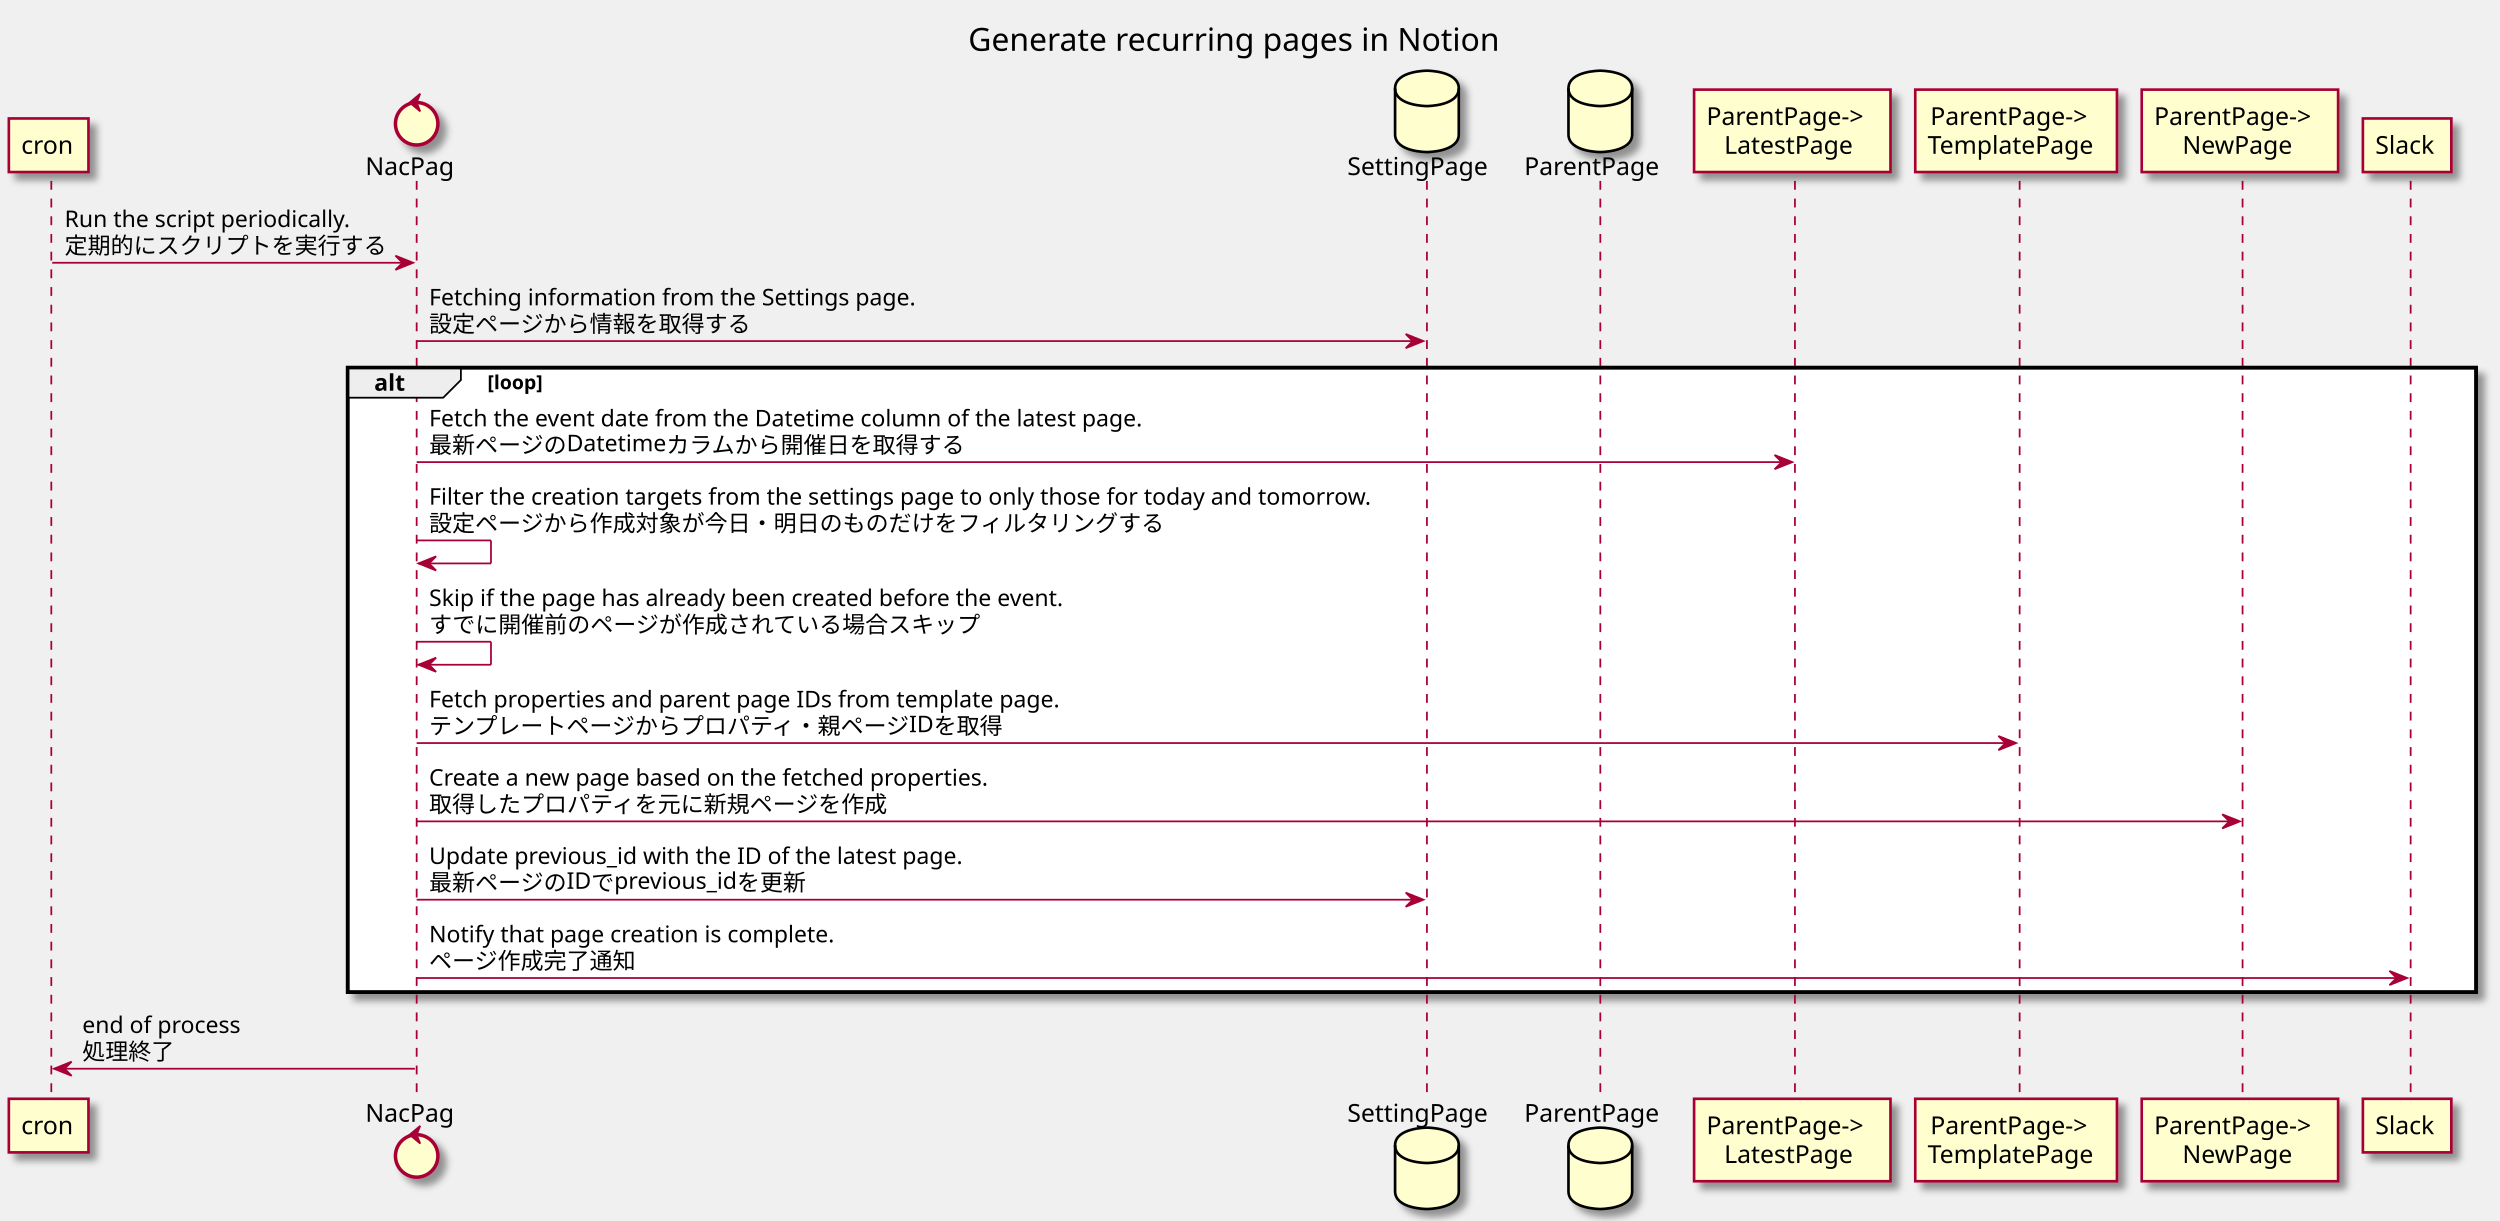
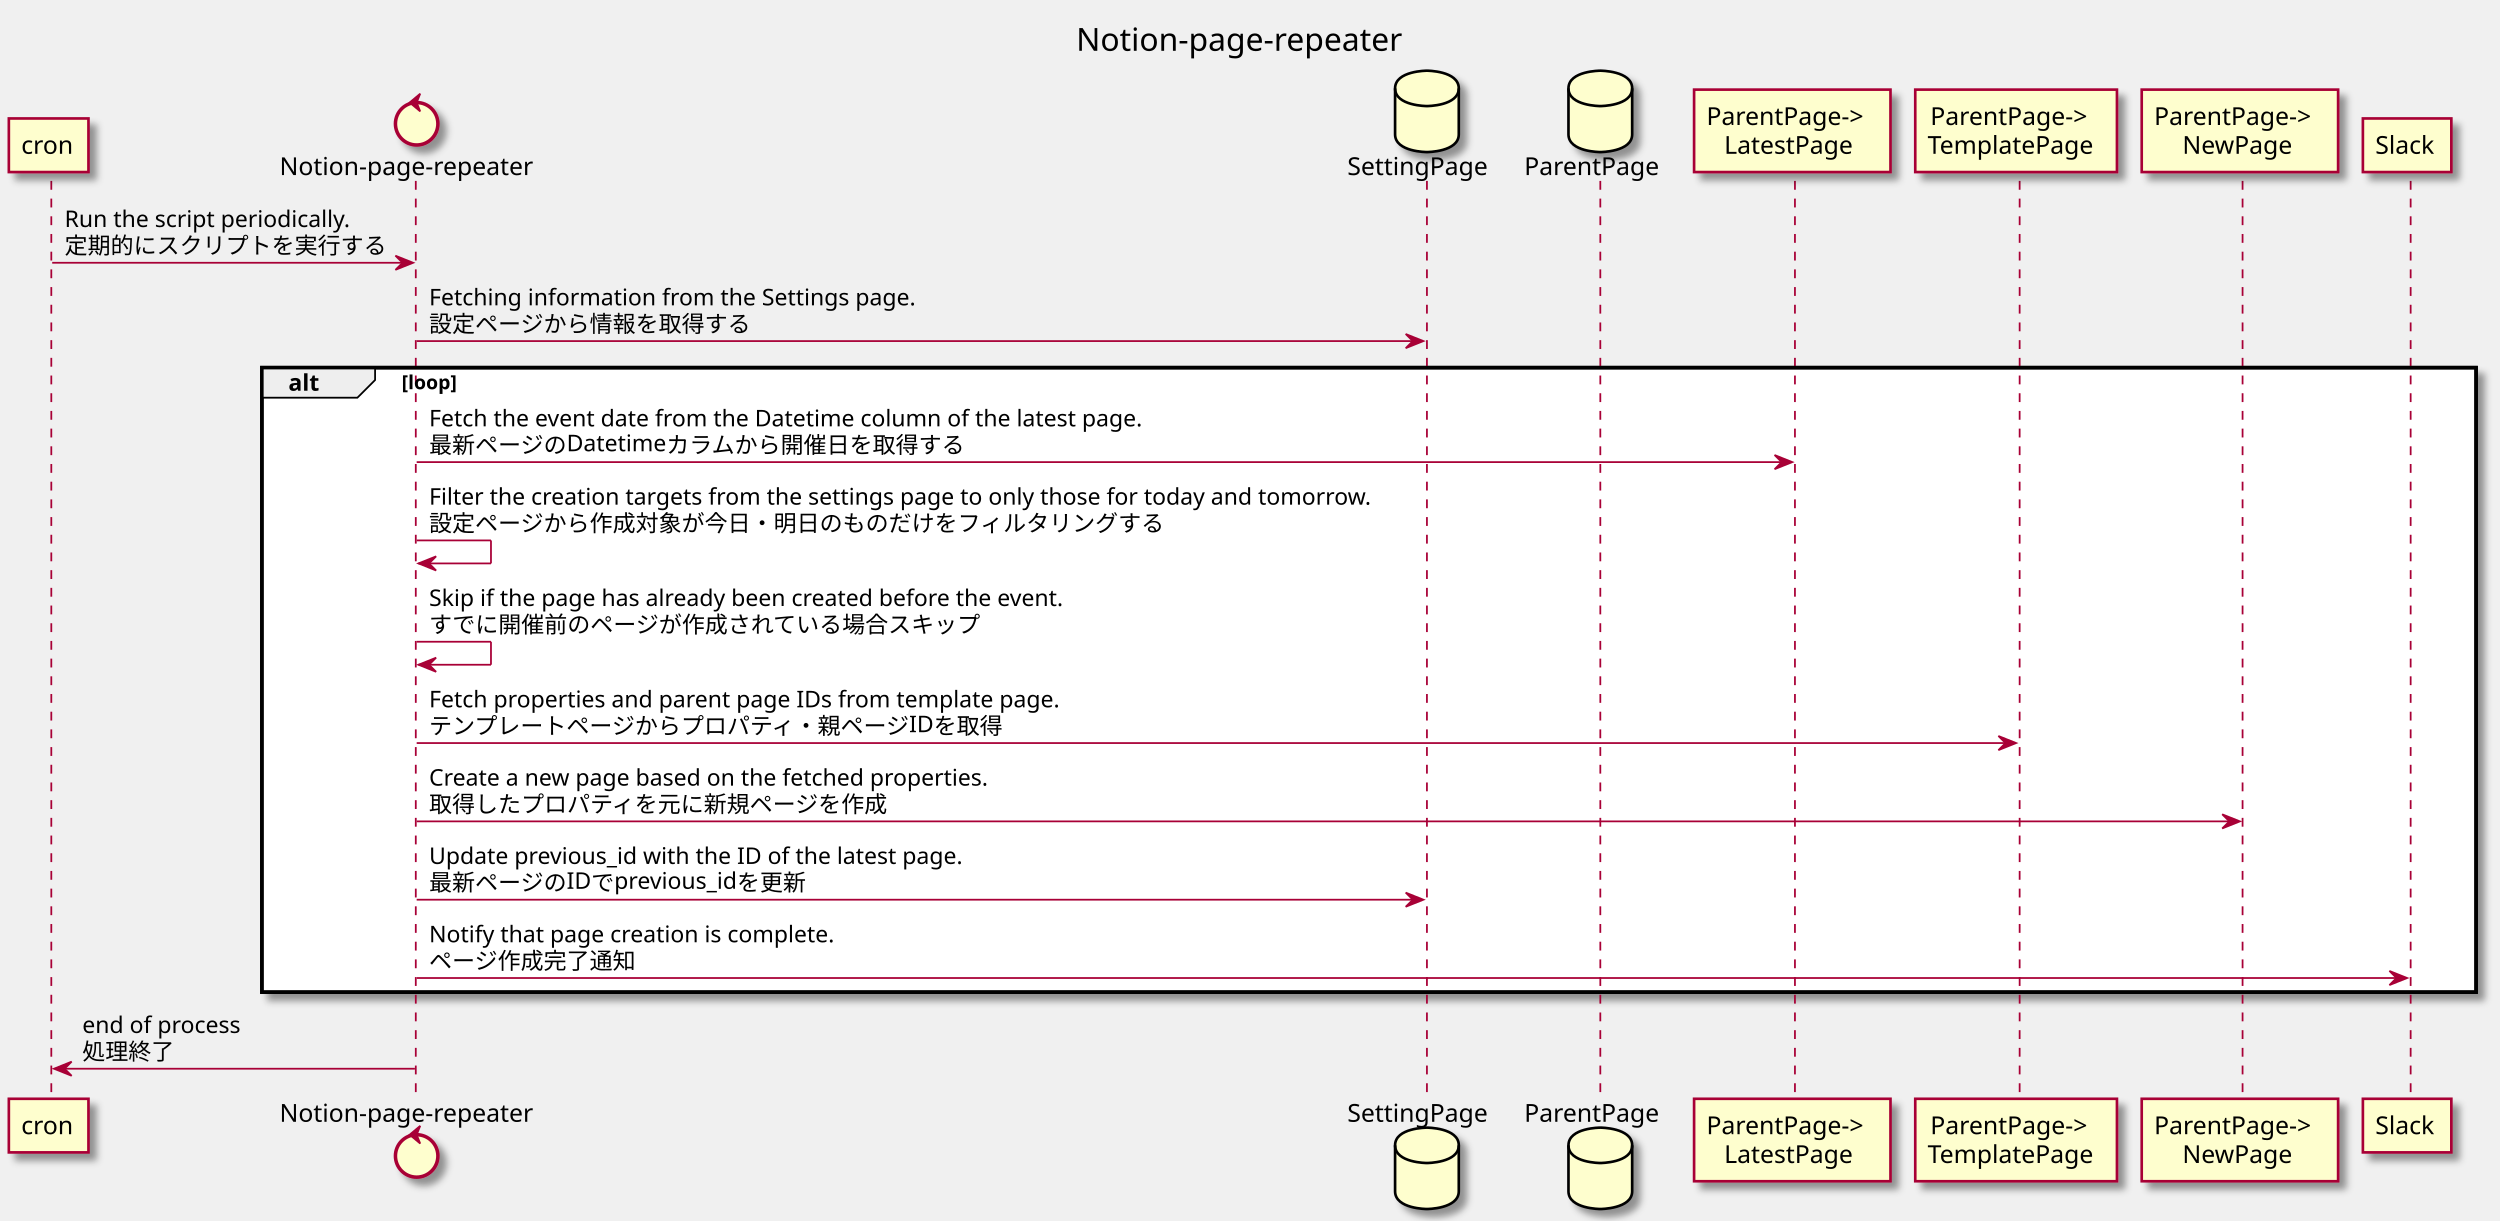
<svg xmlns="http://www.w3.org/2000/svg" contentScriptType="application/ecmascript" contentStyleType="text/css" height="690px" preserveAspectRatio="none" style="width:1413px;height:690px;background:#FFFFFF;" version="1.1" viewBox="0 0 1413 690" width="1413px" zoomAndPan="magnify">
  <defs>
-     <filter height="300%" id="f1xqiyrp1y7mn4" width="300%" x="-1" y="-1">
+     <filter height="300%" id="fbqo29148n5zg" width="300%" x="-1" y="-1">
      <feGaussianBlur result="blurOut" stdDeviation="2.0" />
      <feColorMatrix in="blurOut" result="blurOut2" type="matrix" values="0 0 0 0 0 0 0 0 0 0 0 0 0 0 0 0 0 0 .4 0" />
      <feOffset dx="4.0" dy="4.0" in="blurOut2" result="blurOut3" />
      <feBlend in="SourceGraphic" in2="blurOut3" mode="normal" />
    </filter>
  </defs>
  <g>
-     <text fill="#000000" font-family="sans-serif" font-size="18" lengthAdjust="spacing" textLength="315" x="547.25" y="28.708">Generate recurring pages in Notion</text>
-     <rect fill="#FFFFFF" filter="url(#f1xqiyrp1y7mn4)" height="352.992" style="stroke:#000000;stroke-width:2.0;" width="1203" x="196.5" y="207.781" />
+     <text fill="#000000" font-family="sans-serif" font-size="18" lengthAdjust="spacing" textLength="193" x="608.25" y="28.708">Notion-page-repeater</text>
+     <rect fill="#FFFFFF" filter="url(#fbqo29148n5zg)" height="352.992" style="stroke:#000000;stroke-width:2.0;" width="1251.5" x="148" y="207.781" />
    <line style="stroke:#A80036;stroke-width:1.0;stroke-dasharray:5.0,5.0;" x1="29" x2="29" y1="102.25" y2="622.039" />
-     <line style="stroke:#A80036;stroke-width:1.0;stroke-dasharray:5.0,5.0;" x1="235.5" x2="235.5" y1="102.25" y2="622.039" />
+     <line style="stroke:#A80036;stroke-width:1.0;stroke-dasharray:5.0,5.0;" x1="235" x2="235" y1="102.25" y2="622.039" />
    <line style="stroke:#A80036;stroke-width:1.0;stroke-dasharray:5.0,5.0;" x1="806.5" x2="806.5" y1="102.25" y2="622.039" />
    <line style="stroke:#A80036;stroke-width:1.0;stroke-dasharray:5.0,5.0;" x1="904.5" x2="904.5" y1="102.25" y2="622.039" />
    <line style="stroke:#A80036;stroke-width:1.0;stroke-dasharray:5.0,5.0;" x1="1014.5" x2="1014.5" y1="102.25" y2="622.039" />
    <line style="stroke:#A80036;stroke-width:1.0;stroke-dasharray:5.0,5.0;" x1="1141.5" x2="1141.5" y1="102.25" y2="622.039" />
    <line style="stroke:#A80036;stroke-width:1.0;stroke-dasharray:5.0,5.0;" x1="1267.5" x2="1267.5" y1="102.25" y2="622.039" />
    <line style="stroke:#A80036;stroke-width:1.0;stroke-dasharray:5.0,5.0;" x1="1362.5" x2="1362.5" y1="102.25" y2="622.039" />
-     <rect fill="#FEFECE" filter="url(#f1xqiyrp1y7mn4)" height="30.297" style="stroke:#A80036;stroke-width:1.5;" width="45" x="5" y="66.953" />
+     <rect fill="#FEFECE" filter="url(#fbqo29148n5zg)" height="30.297" style="stroke:#A80036;stroke-width:1.5;" width="45" x="5" y="66.953" />
    <text fill="#000000" font-family="sans-serif" font-size="14" lengthAdjust="spacing" textLength="31" x="12" y="86.948">cron</text>
-     <rect fill="#FEFECE" filter="url(#f1xqiyrp1y7mn4)" height="30.297" style="stroke:#A80036;stroke-width:1.5;" width="45" x="5" y="621.039" />
+     <rect fill="#FEFECE" filter="url(#fbqo29148n5zg)" height="30.297" style="stroke:#A80036;stroke-width:1.5;" width="45" x="5" y="621.039" />
    <text fill="#000000" font-family="sans-serif" font-size="14" lengthAdjust="spacing" textLength="31" x="12" y="641.034">cron</text>
-     <text fill="#000000" font-family="sans-serif" font-size="14" lengthAdjust="spacing" textLength="52" x="206.5" y="98.948">NacPag</text>
-     <ellipse cx="235.5" cy="69.953" fill="#FEFECE" filter="url(#f1xqiyrp1y7mn4)" rx="12" ry="12" style="stroke:#A80036;stroke-width:2.0;" />
+     <text fill="#000000" font-family="sans-serif" font-size="14" lengthAdjust="spacing" textLength="149" x="158" y="98.948">Notion-page-repeater</text>
+     <ellipse cx="235.5" cy="69.953" fill="#FEFECE" filter="url(#fbqo29148n5zg)" rx="12" ry="12" style="stroke:#A80036;stroke-width:2.0;" />
    <polygon fill="#A80036" points="231.5,57.953,237.5,52.953,235.5,57.953,237.5,62.953,231.5,57.953" style="stroke:#A80036;stroke-width:1.0;" />
-     <text fill="#000000" font-family="sans-serif" font-size="14" lengthAdjust="spacing" textLength="52" x="206.5" y="634.034">NacPag</text>
-     <ellipse cx="235.5" cy="653.336" fill="#FEFECE" filter="url(#f1xqiyrp1y7mn4)" rx="12" ry="12" style="stroke:#A80036;stroke-width:2.0;" />
+     <text fill="#000000" font-family="sans-serif" font-size="14" lengthAdjust="spacing" textLength="149" x="158" y="634.034">Notion-page-repeater</text>
+     <ellipse cx="235.5" cy="653.336" fill="#FEFECE" filter="url(#fbqo29148n5zg)" rx="12" ry="12" style="stroke:#A80036;stroke-width:2.0;" />
    <polygon fill="#A80036" points="231.5,641.336,237.5,636.336,235.5,641.336,237.5,646.336,231.5,641.336" style="stroke:#A80036;stroke-width:1.0;" />
    <text fill="#000000" font-family="sans-serif" font-size="14" lengthAdjust="spacing" textLength="84" x="761.5" y="98.948">SettingPage</text>
-     <path d="M788.5,49.953 C788.5,39.953 806.5,39.953 806.5,39.953 C806.5,39.953 824.5,39.953 824.5,49.953 L824.5,75.953 C824.5,85.953 806.5,85.953 806.5,85.953 C806.5,85.953 788.5,85.953 788.5,75.953 L788.5,49.953 " fill="#FEFECE" filter="url(#f1xqiyrp1y7mn4)" style="stroke:#000000;stroke-width:1.5;" />
+     <path d="M788.5,49.953 C788.5,39.953 806.5,39.953 806.5,39.953 C806.5,39.953 824.5,39.953 824.5,49.953 L824.5,75.953 C824.5,85.953 806.5,85.953 806.5,85.953 C806.5,85.953 788.5,85.953 788.5,75.953 L788.5,49.953 " fill="#FEFECE" filter="url(#fbqo29148n5zg)" style="stroke:#000000;stroke-width:1.5;" />
    <path d="M788.5,49.953 C788.5,59.953 806.5,59.953 806.5,59.953 C806.5,59.953 824.5,59.953 824.5,49.953 " fill="none" style="stroke:#000000;stroke-width:1.5;" />
    <text fill="#000000" font-family="sans-serif" font-size="14" lengthAdjust="spacing" textLength="84" x="761.5" y="634.034">SettingPage</text>
-     <path d="M788.5,647.336 C788.5,637.336 806.5,637.336 806.5,637.336 C806.5,637.336 824.5,637.336 824.5,647.336 L824.5,673.336 C824.5,683.336 806.5,683.336 806.5,683.336 C806.5,683.336 788.5,683.336 788.5,673.336 L788.5,647.336 " fill="#FEFECE" filter="url(#f1xqiyrp1y7mn4)" style="stroke:#000000;stroke-width:1.5;" />
+     <path d="M788.5,647.336 C788.5,637.336 806.5,637.336 806.5,637.336 C806.5,637.336 824.5,637.336 824.5,647.336 L824.5,673.336 C824.5,683.336 806.5,683.336 806.5,683.336 C806.5,683.336 788.5,683.336 788.5,673.336 L788.5,647.336 " fill="#FEFECE" filter="url(#fbqo29148n5zg)" style="stroke:#000000;stroke-width:1.5;" />
    <path d="M788.5,647.336 C788.5,657.336 806.5,657.336 806.5,657.336 C806.5,657.336 824.5,657.336 824.5,647.336 " fill="none" style="stroke:#000000;stroke-width:1.5;" />
    <text fill="#000000" font-family="sans-serif" font-size="14" lengthAdjust="spacing" textLength="80" x="861.5" y="98.948">ParentPage</text>
-     <path d="M886.5,49.953 C886.5,39.953 904.5,39.953 904.5,39.953 C904.5,39.953 922.5,39.953 922.5,49.953 L922.5,75.953 C922.5,85.953 904.5,85.953 904.5,85.953 C904.5,85.953 886.5,85.953 886.5,75.953 L886.5,49.953 " fill="#FEFECE" filter="url(#f1xqiyrp1y7mn4)" style="stroke:#000000;stroke-width:1.5;" />
+     <path d="M886.5,49.953 C886.5,39.953 904.5,39.953 904.5,39.953 C904.5,39.953 922.5,39.953 922.5,49.953 L922.5,75.953 C922.5,85.953 904.5,85.953 904.5,85.953 C904.5,85.953 886.5,85.953 886.5,75.953 L886.5,49.953 " fill="#FEFECE" filter="url(#fbqo29148n5zg)" style="stroke:#000000;stroke-width:1.5;" />
    <path d="M886.5,49.953 C886.5,59.953 904.5,59.953 904.5,59.953 C904.5,59.953 922.5,59.953 922.5,49.953 " fill="none" style="stroke:#000000;stroke-width:1.5;" />
    <text fill="#000000" font-family="sans-serif" font-size="14" lengthAdjust="spacing" textLength="80" x="861.5" y="634.034">ParentPage</text>
-     <path d="M886.5,647.336 C886.5,637.336 904.5,637.336 904.5,637.336 C904.5,637.336 922.5,637.336 922.5,647.336 L922.5,673.336 C922.5,683.336 904.5,683.336 904.5,683.336 C904.5,683.336 886.5,683.336 886.5,673.336 L886.5,647.336 " fill="#FEFECE" filter="url(#f1xqiyrp1y7mn4)" style="stroke:#000000;stroke-width:1.5;" />
+     <path d="M886.5,647.336 C886.5,637.336 904.5,637.336 904.5,637.336 C904.5,637.336 922.5,637.336 922.5,647.336 L922.5,673.336 C922.5,683.336 904.5,683.336 904.5,683.336 C904.5,683.336 886.5,683.336 886.5,673.336 L886.5,647.336 " fill="#FEFECE" filter="url(#fbqo29148n5zg)" style="stroke:#000000;stroke-width:1.5;" />
    <path d="M886.5,647.336 C886.5,657.336 904.5,657.336 904.5,657.336 C904.5,657.336 922.5,657.336 922.5,647.336 " fill="none" style="stroke:#000000;stroke-width:1.5;" />
-     <rect fill="#FEFECE" filter="url(#f1xqiyrp1y7mn4)" height="46.594" style="stroke:#A80036;stroke-width:1.5;" width="111" x="957.5" y="50.656" />
+     <rect fill="#FEFECE" filter="url(#fbqo29148n5zg)" height="46.594" style="stroke:#A80036;stroke-width:1.5;" width="111" x="957.5" y="50.656" />
    <text fill="#000000" font-family="sans-serif" font-size="14" lengthAdjust="spacing" textLength="97" x="964.5" y="70.651">ParentPage-&gt;</text>
    <text fill="#000000" font-family="sans-serif" font-size="14" lengthAdjust="spacing" textLength="77" x="974.5" y="86.948">LatestPage</text>
-     <rect fill="#FEFECE" filter="url(#f1xqiyrp1y7mn4)" height="46.594" style="stroke:#A80036;stroke-width:1.5;" width="111" x="957.5" y="621.039" />
+     <rect fill="#FEFECE" filter="url(#fbqo29148n5zg)" height="46.594" style="stroke:#A80036;stroke-width:1.5;" width="111" x="957.5" y="621.039" />
    <text fill="#000000" font-family="sans-serif" font-size="14" lengthAdjust="spacing" textLength="97" x="964.5" y="641.034">ParentPage-&gt;</text>
    <text fill="#000000" font-family="sans-serif" font-size="14" lengthAdjust="spacing" textLength="77" x="974.5" y="657.331">LatestPage</text>
-     <rect fill="#FEFECE" filter="url(#f1xqiyrp1y7mn4)" height="46.594" style="stroke:#A80036;stroke-width:1.5;" width="114" x="1082.5" y="50.656" />
+     <rect fill="#FEFECE" filter="url(#fbqo29148n5zg)" height="46.594" style="stroke:#A80036;stroke-width:1.5;" width="114" x="1082.5" y="50.656" />
    <text fill="#000000" font-family="sans-serif" font-size="14" lengthAdjust="spacing" textLength="97" x="1091" y="70.651">ParentPage-&gt;</text>
    <text fill="#000000" font-family="sans-serif" font-size="14" lengthAdjust="spacing" textLength="100" x="1089.5" y="86.948">TemplatePage</text>
-     <rect fill="#FEFECE" filter="url(#f1xqiyrp1y7mn4)" height="46.594" style="stroke:#A80036;stroke-width:1.5;" width="114" x="1082.5" y="621.039" />
+     <rect fill="#FEFECE" filter="url(#fbqo29148n5zg)" height="46.594" style="stroke:#A80036;stroke-width:1.5;" width="114" x="1082.5" y="621.039" />
    <text fill="#000000" font-family="sans-serif" font-size="14" lengthAdjust="spacing" textLength="97" x="1091" y="641.034">ParentPage-&gt;</text>
    <text fill="#000000" font-family="sans-serif" font-size="14" lengthAdjust="spacing" textLength="100" x="1089.5" y="657.331">TemplatePage</text>
-     <rect fill="#FEFECE" filter="url(#f1xqiyrp1y7mn4)" height="46.594" style="stroke:#A80036;stroke-width:1.5;" width="111" x="1210.5" y="50.656" />
+     <rect fill="#FEFECE" filter="url(#fbqo29148n5zg)" height="46.594" style="stroke:#A80036;stroke-width:1.5;" width="111" x="1210.5" y="50.656" />
    <text fill="#000000" font-family="sans-serif" font-size="14" lengthAdjust="spacing" textLength="97" x="1217.5" y="70.651">ParentPage-&gt;</text>
    <text fill="#000000" font-family="sans-serif" font-size="14" lengthAdjust="spacing" textLength="65" x="1233.5" y="86.948">NewPage</text>
-     <rect fill="#FEFECE" filter="url(#f1xqiyrp1y7mn4)" height="46.594" style="stroke:#A80036;stroke-width:1.5;" width="111" x="1210.5" y="621.039" />
+     <rect fill="#FEFECE" filter="url(#fbqo29148n5zg)" height="46.594" style="stroke:#A80036;stroke-width:1.5;" width="111" x="1210.5" y="621.039" />
    <text fill="#000000" font-family="sans-serif" font-size="14" lengthAdjust="spacing" textLength="97" x="1217.5" y="641.034">ParentPage-&gt;</text>
    <text fill="#000000" font-family="sans-serif" font-size="14" lengthAdjust="spacing" textLength="65" x="1233.5" y="657.331">NewPage</text>
-     <rect fill="#FEFECE" filter="url(#f1xqiyrp1y7mn4)" height="30.297" style="stroke:#A80036;stroke-width:1.5;" width="50" x="1335.5" y="66.953" />
+     <rect fill="#FEFECE" filter="url(#fbqo29148n5zg)" height="30.297" style="stroke:#A80036;stroke-width:1.5;" width="50" x="1335.5" y="66.953" />
    <text fill="#000000" font-family="sans-serif" font-size="14" lengthAdjust="spacing" textLength="36" x="1342.5" y="86.948">Slack</text>
-     <rect fill="#FEFECE" filter="url(#f1xqiyrp1y7mn4)" height="30.297" style="stroke:#A80036;stroke-width:1.5;" width="50" x="1335.5" y="621.039" />
+     <rect fill="#FEFECE" filter="url(#fbqo29148n5zg)" height="30.297" style="stroke:#A80036;stroke-width:1.5;" width="50" x="1335.5" y="621.039" />
    <text fill="#000000" font-family="sans-serif" font-size="14" lengthAdjust="spacing" textLength="36" x="1342.5" y="641.034">Slack</text>
    <polygon fill="#A80036" points="223.5,144.516,233.5,148.516,223.5,152.516,227.5,148.516" style="stroke:#A80036;stroke-width:1.0;" />
    <line style="stroke:#A80036;stroke-width:1.0;" x1="29.5" x2="229.5" y1="148.516" y2="148.516" />
    <text fill="#000000" font-family="sans-serif" font-size="13" lengthAdjust="spacing" textLength="167" x="36.5" y="128.317">Run the script periodically.</text>
    <text fill="#000000" font-family="sans-serif" font-size="13" lengthAdjust="spacing" textLength="182" x="36.5" y="143.45">定期的にスクリプトを実行する</text>
    <polygon fill="#A80036" points="794.5,188.781,804.5,192.781,794.5,196.781,798.5,192.781" style="stroke:#A80036;stroke-width:1.0;" />
    <line style="stroke:#A80036;stroke-width:1.0;" x1="235.5" x2="800.5" y1="192.781" y2="192.781" />
    <text fill="#000000" font-family="sans-serif" font-size="13" lengthAdjust="spacing" textLength="287" x="242.5" y="172.583">Fetching information from the Settings page.</text>
    <text fill="#000000" font-family="sans-serif" font-size="13" lengthAdjust="spacing" textLength="182" x="242.5" y="187.715">設定ページから情報を取得する</text>
-     <path d="M196.5,207.781 L260.5,207.781 L260.5,214.781 L250.5,224.781 L196.5,224.781 L196.5,207.781 " fill="#EEEEEE" style="stroke:#000000;stroke-width:1.0;" />
-     <rect fill="none" height="352.992" style="stroke:#000000;stroke-width:2.0;" width="1203" x="196.5" y="207.781" />
-     <text fill="#000000" font-family="sans-serif" font-size="13" font-weight="bold" lengthAdjust="spacing" textLength="19" x="211.5" y="220.848">alt</text>
-     <text fill="#000000" font-family="sans-serif" font-size="11" font-weight="bold" lengthAdjust="spacing" textLength="38" x="275.5" y="219.992">[loop]</text>
+     <path d="M148,207.781 L212,207.781 L212,214.781 L202,224.781 L148,224.781 L148,207.781 " fill="#EEEEEE" style="stroke:#000000;stroke-width:1.0;" />
+     <rect fill="none" height="352.992" style="stroke:#000000;stroke-width:2.0;" width="1251.5" x="148" y="207.781" />
+     <text fill="#000000" font-family="sans-serif" font-size="13" font-weight="bold" lengthAdjust="spacing" textLength="19" x="163" y="220.848">alt</text>
+     <text fill="#000000" font-family="sans-serif" font-size="11" font-weight="bold" lengthAdjust="spacing" textLength="38" x="227" y="219.992">[loop]</text>
    <polygon fill="#A80036" points="1003,257.18,1013,261.18,1003,265.18,1007,261.18" style="stroke:#A80036;stroke-width:1.0;" />
    <line style="stroke:#A80036;stroke-width:1.0;" x1="235.5" x2="1009" y1="261.18" y2="261.18" />
    <text fill="#000000" font-family="sans-serif" font-size="13" lengthAdjust="spacing" textLength="428" x="242.5" y="240.981">Fetch the event date from the Datetime column of the latest page.</text>
    <text fill="#000000" font-family="sans-serif" font-size="13" lengthAdjust="spacing" textLength="307" x="242.5" y="256.114">最新ページのDatetimeカラムから開催日を取得する</text>
    <line style="stroke:#A80036;stroke-width:1.0;" x1="235.5" x2="277.5" y1="305.445" y2="305.445" />
    <line style="stroke:#A80036;stroke-width:1.0;" x1="277.5" x2="277.5" y1="305.445" y2="318.445" />
    <line style="stroke:#A80036;stroke-width:1.0;" x1="236.5" x2="277.5" y1="318.445" y2="318.445" />
    <polygon fill="#A80036" points="246.5,314.445,236.5,318.445,246.5,322.445,242.5,318.445" style="stroke:#A80036;stroke-width:1.0;" />
    <text fill="#000000" font-family="sans-serif" font-size="13" lengthAdjust="spacing" textLength="557" x="242.5" y="285.247">Filter the creation targets from the settings page to only those for today and tomorrow.</text>
    <text fill="#000000" font-family="sans-serif" font-size="13" lengthAdjust="spacing" textLength="416" x="242.5" y="300.379">設定ページから作成対象が今日・明日のものだけをフィルタリングする</text>
    <line style="stroke:#A80036;stroke-width:1.0;" x1="235.5" x2="277.5" y1="362.711" y2="362.711" />
    <line style="stroke:#A80036;stroke-width:1.0;" x1="277.5" x2="277.5" y1="362.711" y2="375.711" />
    <line style="stroke:#A80036;stroke-width:1.0;" x1="236.5" x2="277.5" y1="375.711" y2="375.711" />
    <polygon fill="#A80036" points="246.5,371.711,236.5,375.711,246.5,379.711,242.5,375.711" style="stroke:#A80036;stroke-width:1.0;" />
    <text fill="#000000" font-family="sans-serif" font-size="13" lengthAdjust="spacing" textLength="380" x="242.5" y="342.512">Skip if the page has already been created before the event.</text>
    <text fill="#000000" font-family="sans-serif" font-size="13" lengthAdjust="spacing" textLength="312" x="242.5" y="357.645">すでに開催前のページが作成されている場合スキップ</text>
    <polygon fill="#A80036" points="1129.5,415.977,1139.5,419.977,1129.5,423.977,1133.5,419.977" style="stroke:#A80036;stroke-width:1.0;" />
    <line style="stroke:#A80036;stroke-width:1.0;" x1="235.5" x2="1135.5" y1="419.977" y2="419.977" />
    <text fill="#000000" font-family="sans-serif" font-size="13" lengthAdjust="spacing" textLength="374" x="242.5" y="399.778">Fetch properties and parent page IDs from template page.</text>
    <text fill="#000000" font-family="sans-serif" font-size="13" lengthAdjust="spacing" textLength="325" x="242.5" y="414.911">テンプレートページからプロパティ・親ページIDを取得</text>
    <polygon fill="#A80036" points="1256,460.242,1266,464.242,1256,468.242,1260,464.242" style="stroke:#A80036;stroke-width:1.0;" />
    <line style="stroke:#A80036;stroke-width:1.0;" x1="235.5" x2="1262" y1="464.242" y2="464.242" />
    <text fill="#000000" font-family="sans-serif" font-size="13" lengthAdjust="spacing" textLength="333" x="242.5" y="444.043">Create a new page based on the fetched properties.</text>
    <text fill="#000000" font-family="sans-serif" font-size="13" lengthAdjust="spacing" textLength="260" x="242.5" y="459.176">取得したプロパティを元に新規ページを作成</text>
    <polygon fill="#A80036" points="794.5,504.508,804.5,508.508,794.5,512.508,798.5,508.508" style="stroke:#A80036;stroke-width:1.0;" />
    <line style="stroke:#A80036;stroke-width:1.0;" x1="235.5" x2="800.5" y1="508.508" y2="508.508" />
    <text fill="#000000" font-family="sans-serif" font-size="13" lengthAdjust="spacing" textLength="315" x="242.5" y="488.309">Update previous_id with the ID of the latest page.</text>
    <text fill="#000000" font-family="sans-serif" font-size="13" lengthAdjust="spacing" textLength="215" x="242.5" y="503.442">最新ページのIDでprevious_idを更新</text>
    <polygon fill="#A80036" points="1350.5,548.773,1360.5,552.773,1350.5,556.773,1354.5,552.773" style="stroke:#A80036;stroke-width:1.0;" />
    <line style="stroke:#A80036;stroke-width:1.0;" x1="235.5" x2="1356.5" y1="552.773" y2="552.773" />
    <text fill="#000000" font-family="sans-serif" font-size="13" lengthAdjust="spacing" textLength="241" x="242.5" y="532.575">Notify that page creation is complete.</text>
    <text fill="#000000" font-family="sans-serif" font-size="13" lengthAdjust="spacing" textLength="117" x="242.5" y="547.707">ページ作成完了通知</text>
    <polygon fill="#A80036" points="40.5,600.039,30.5,604.039,40.5,608.039,36.5,604.039" style="stroke:#A80036;stroke-width:1.0;" />
    <line style="stroke:#A80036;stroke-width:1.0;" x1="34.5" x2="234.5" y1="604.039" y2="604.039" />
    <text fill="#000000" font-family="sans-serif" font-size="13" lengthAdjust="spacing" textLength="94" x="46.5" y="583.84">end of process</text>
    <text fill="#000000" font-family="sans-serif" font-size="13" lengthAdjust="spacing" textLength="52" x="46.5" y="598.973">処理終了</text>
  </g>
</svg>
